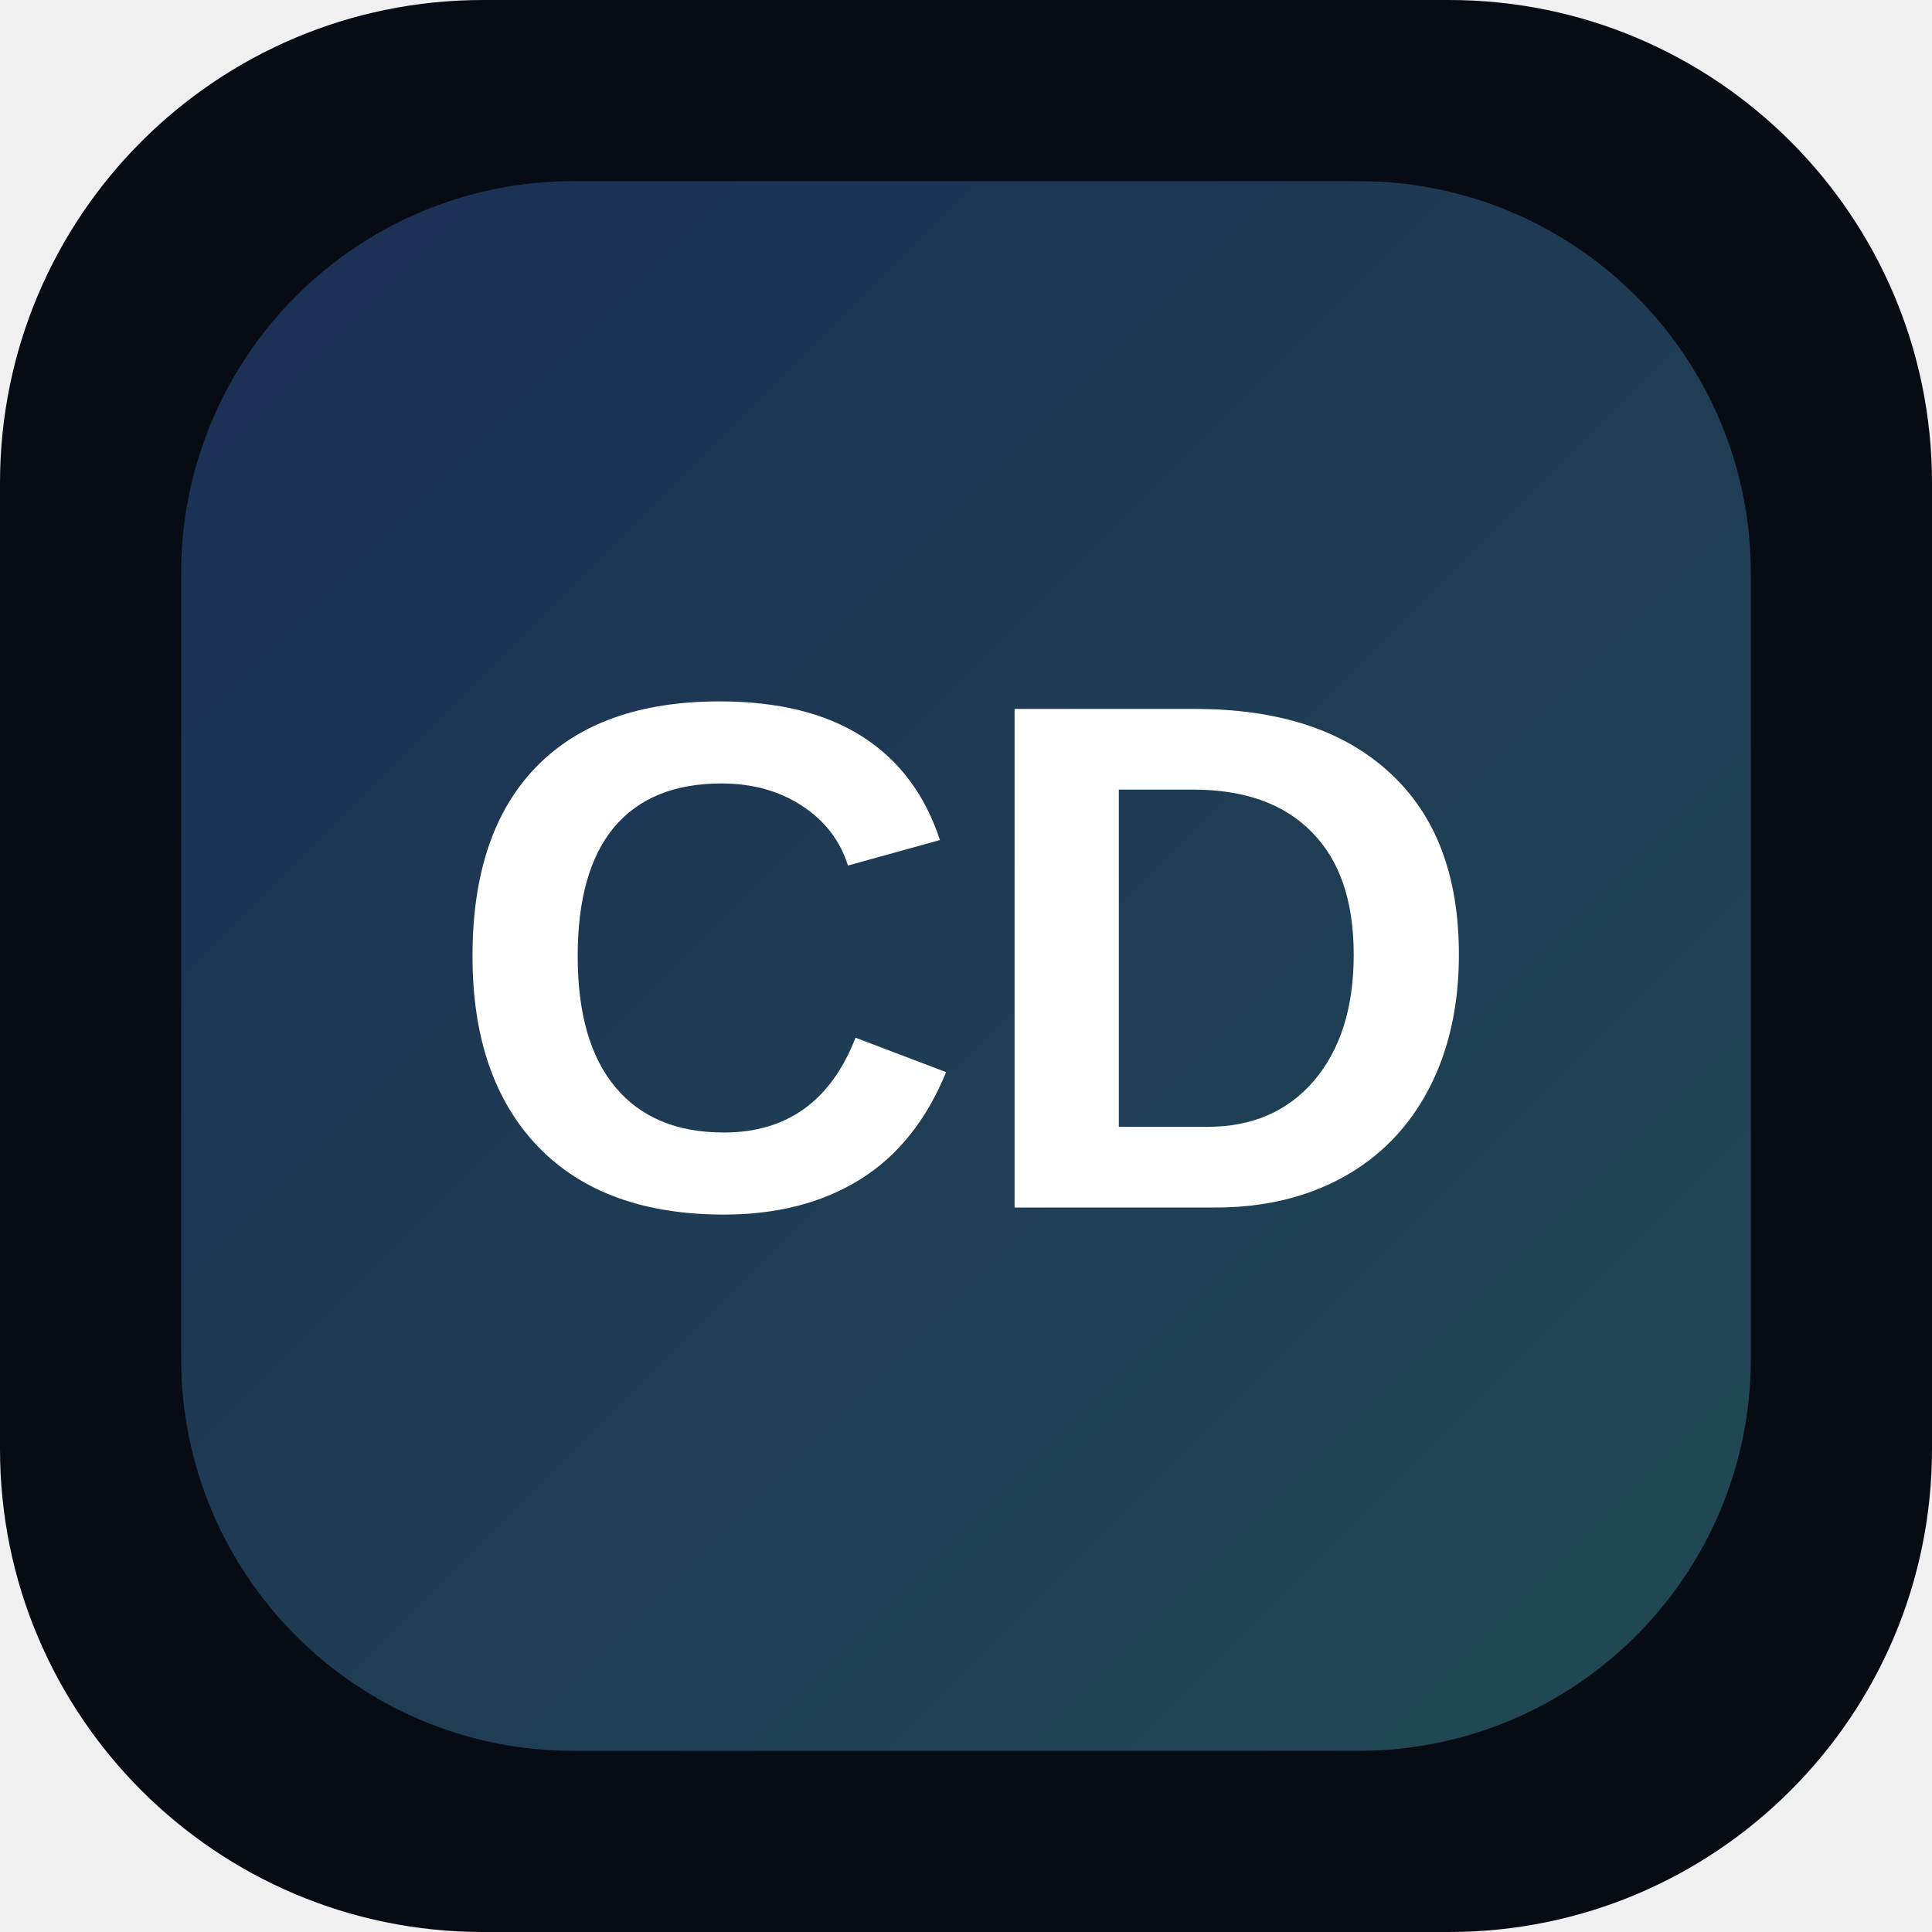
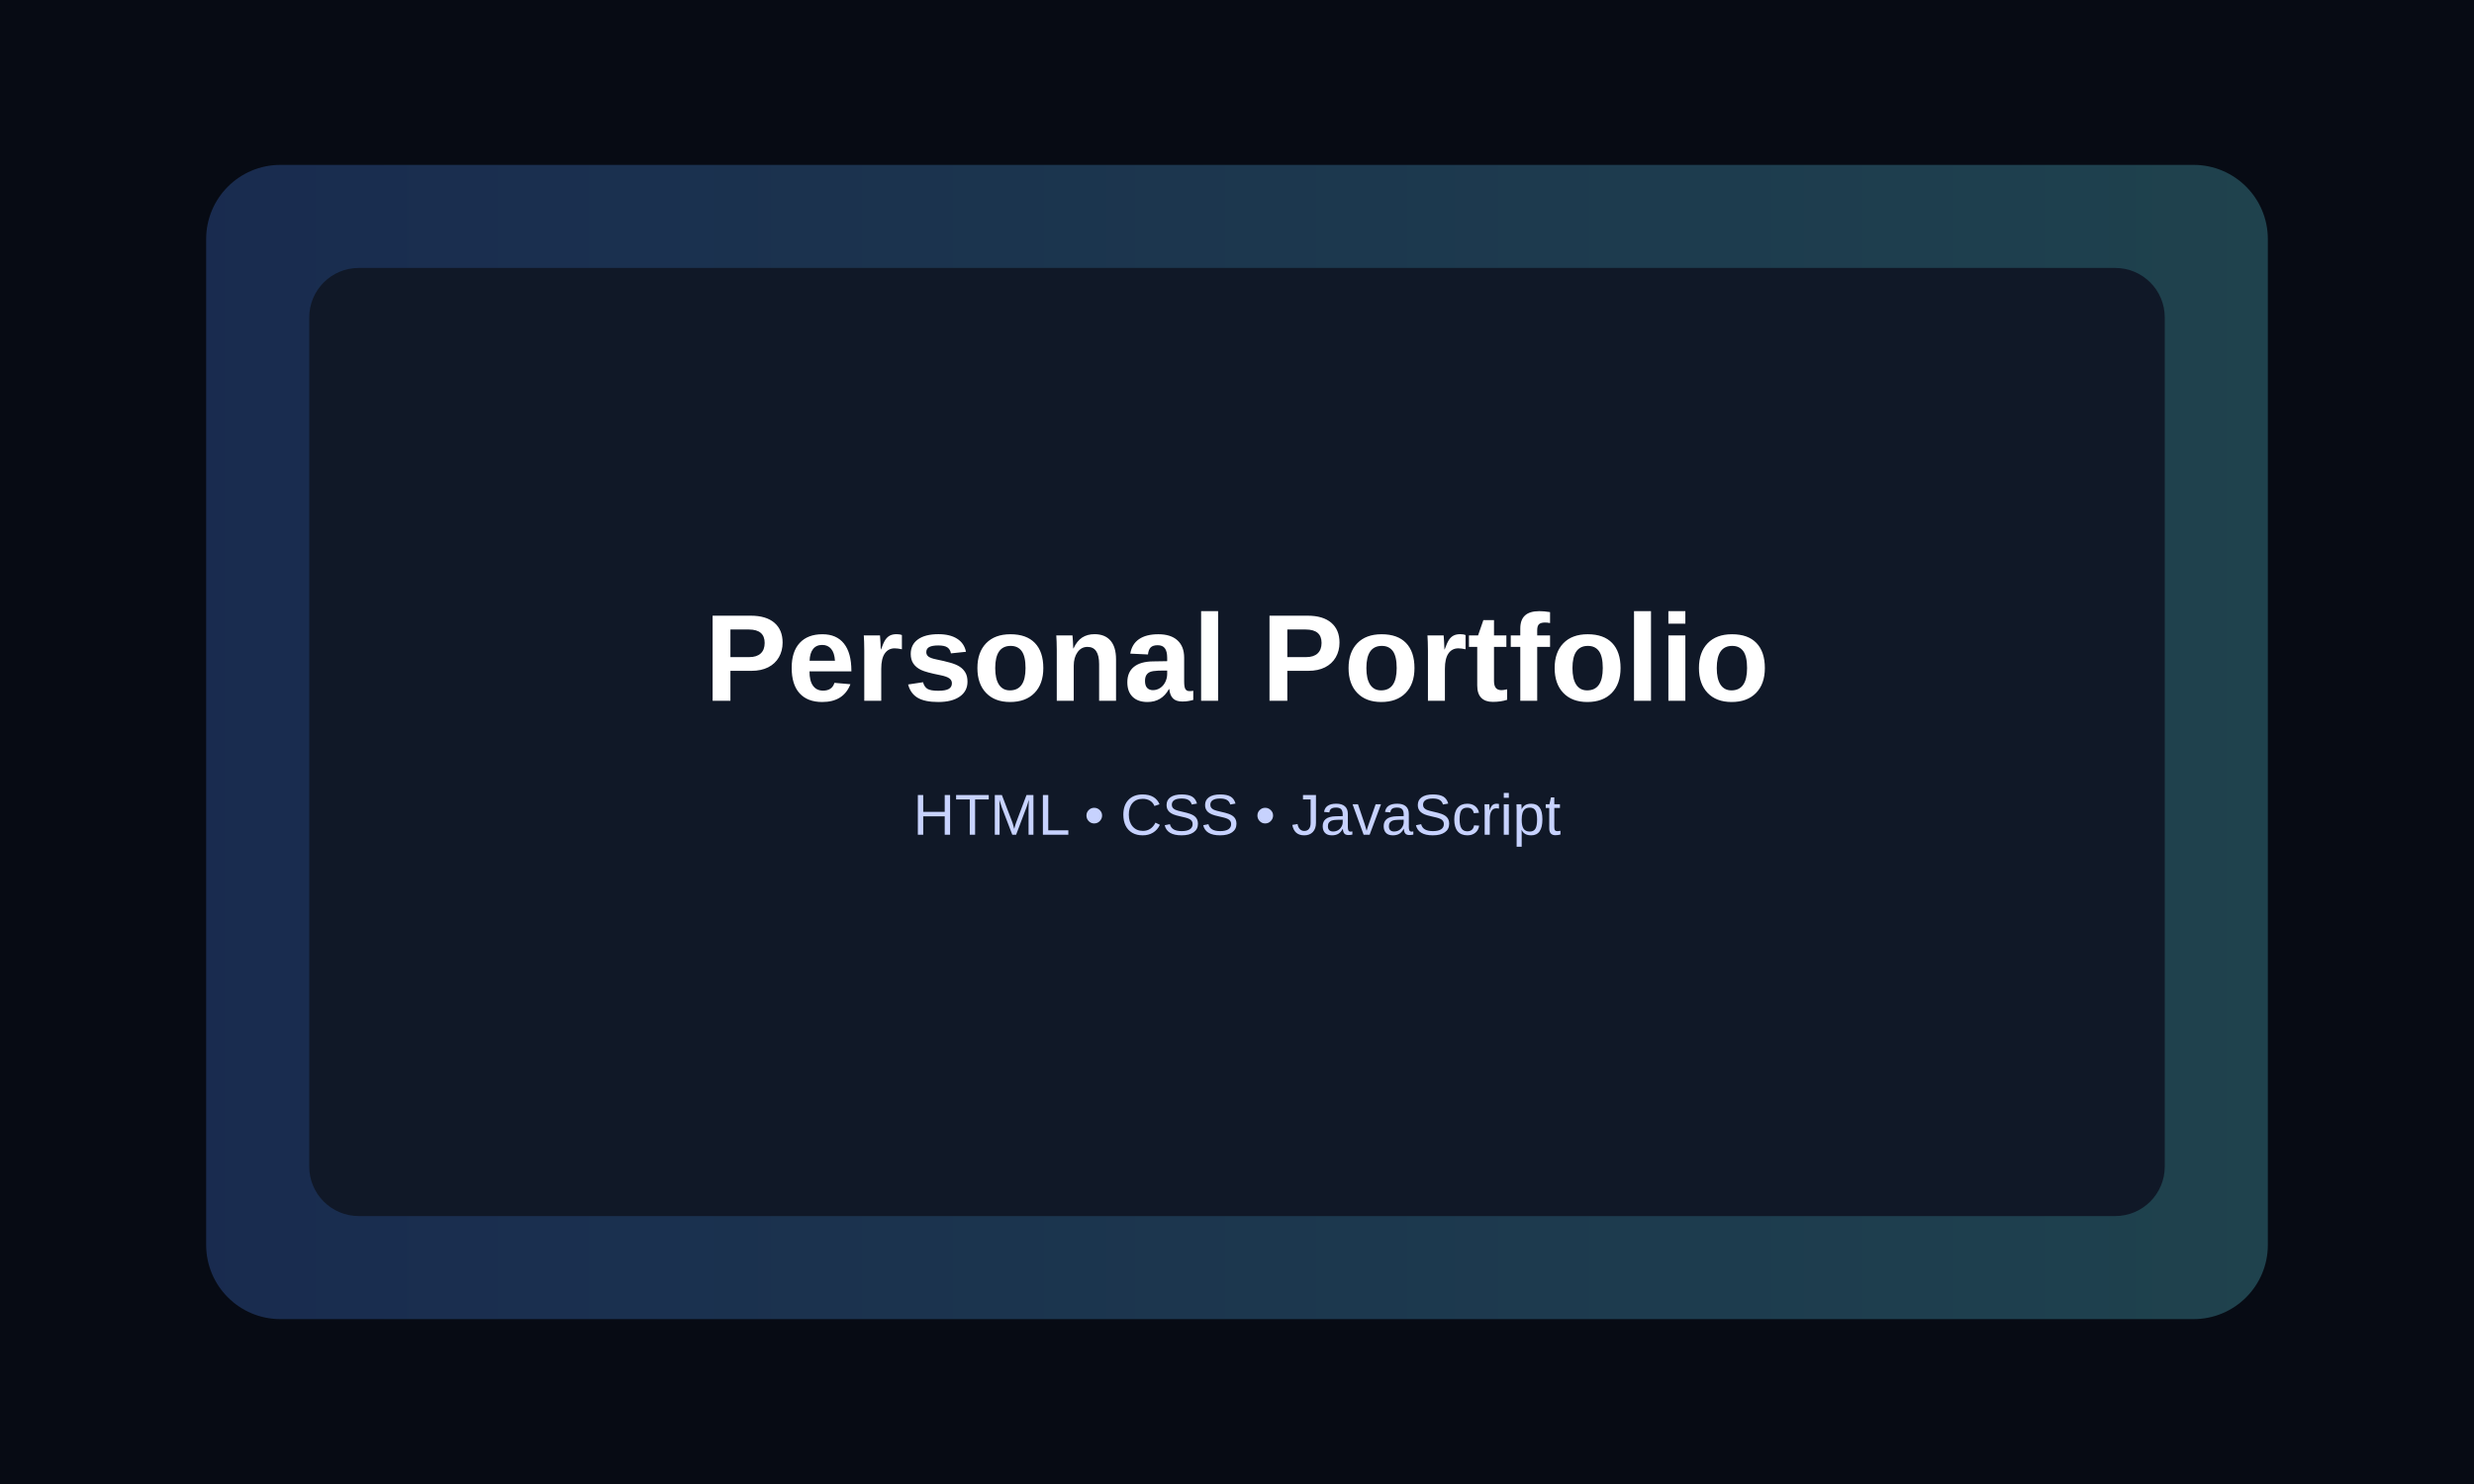
- <svg xmlns="http://www.w3.org/2000/svg" viewBox="0 0 64 64">
+ <svg xmlns="http://www.w3.org/2000/svg" width="1200" height="720">
  <defs>
-     <linearGradient id="g" x1="0" y1="0" x2="1" y2="1">
+     <linearGradient id="g">
      <stop stop-color="#4f8cff" />
      <stop offset="1" stop-color="#67e8f9" />
    </linearGradient>
  </defs>
-   <rect width="64" height="64" rx="16" fill="#070b14" />
-   <rect x="6" y="6" width="52" height="52" rx="13" fill="url(#g)" opacity=".28" />
-   <text x="32" y="40" text-anchor="middle" font-family="Arial" font-size="24" font-weight="800" fill="#fff">CD</text>
+   <rect width="1200" height="720" fill="#070b14" />
+   <rect x="100" y="80" width="1000" height="560" rx="36" fill="url(#g)" opacity=".25" />
+   <rect x="150" y="130" width="900" height="460" rx="24" fill="#101827" />
+   <text x="600" y="340" text-anchor="middle" font-family="Arial" font-size="60" font-weight="700" fill="white">Personal Portfolio</text>
+   <text x="600" y="405" text-anchor="middle" font-family="Arial" font-size="28" fill="#c7d2fe">HTML • CSS • JavaScript</text>
</svg>
